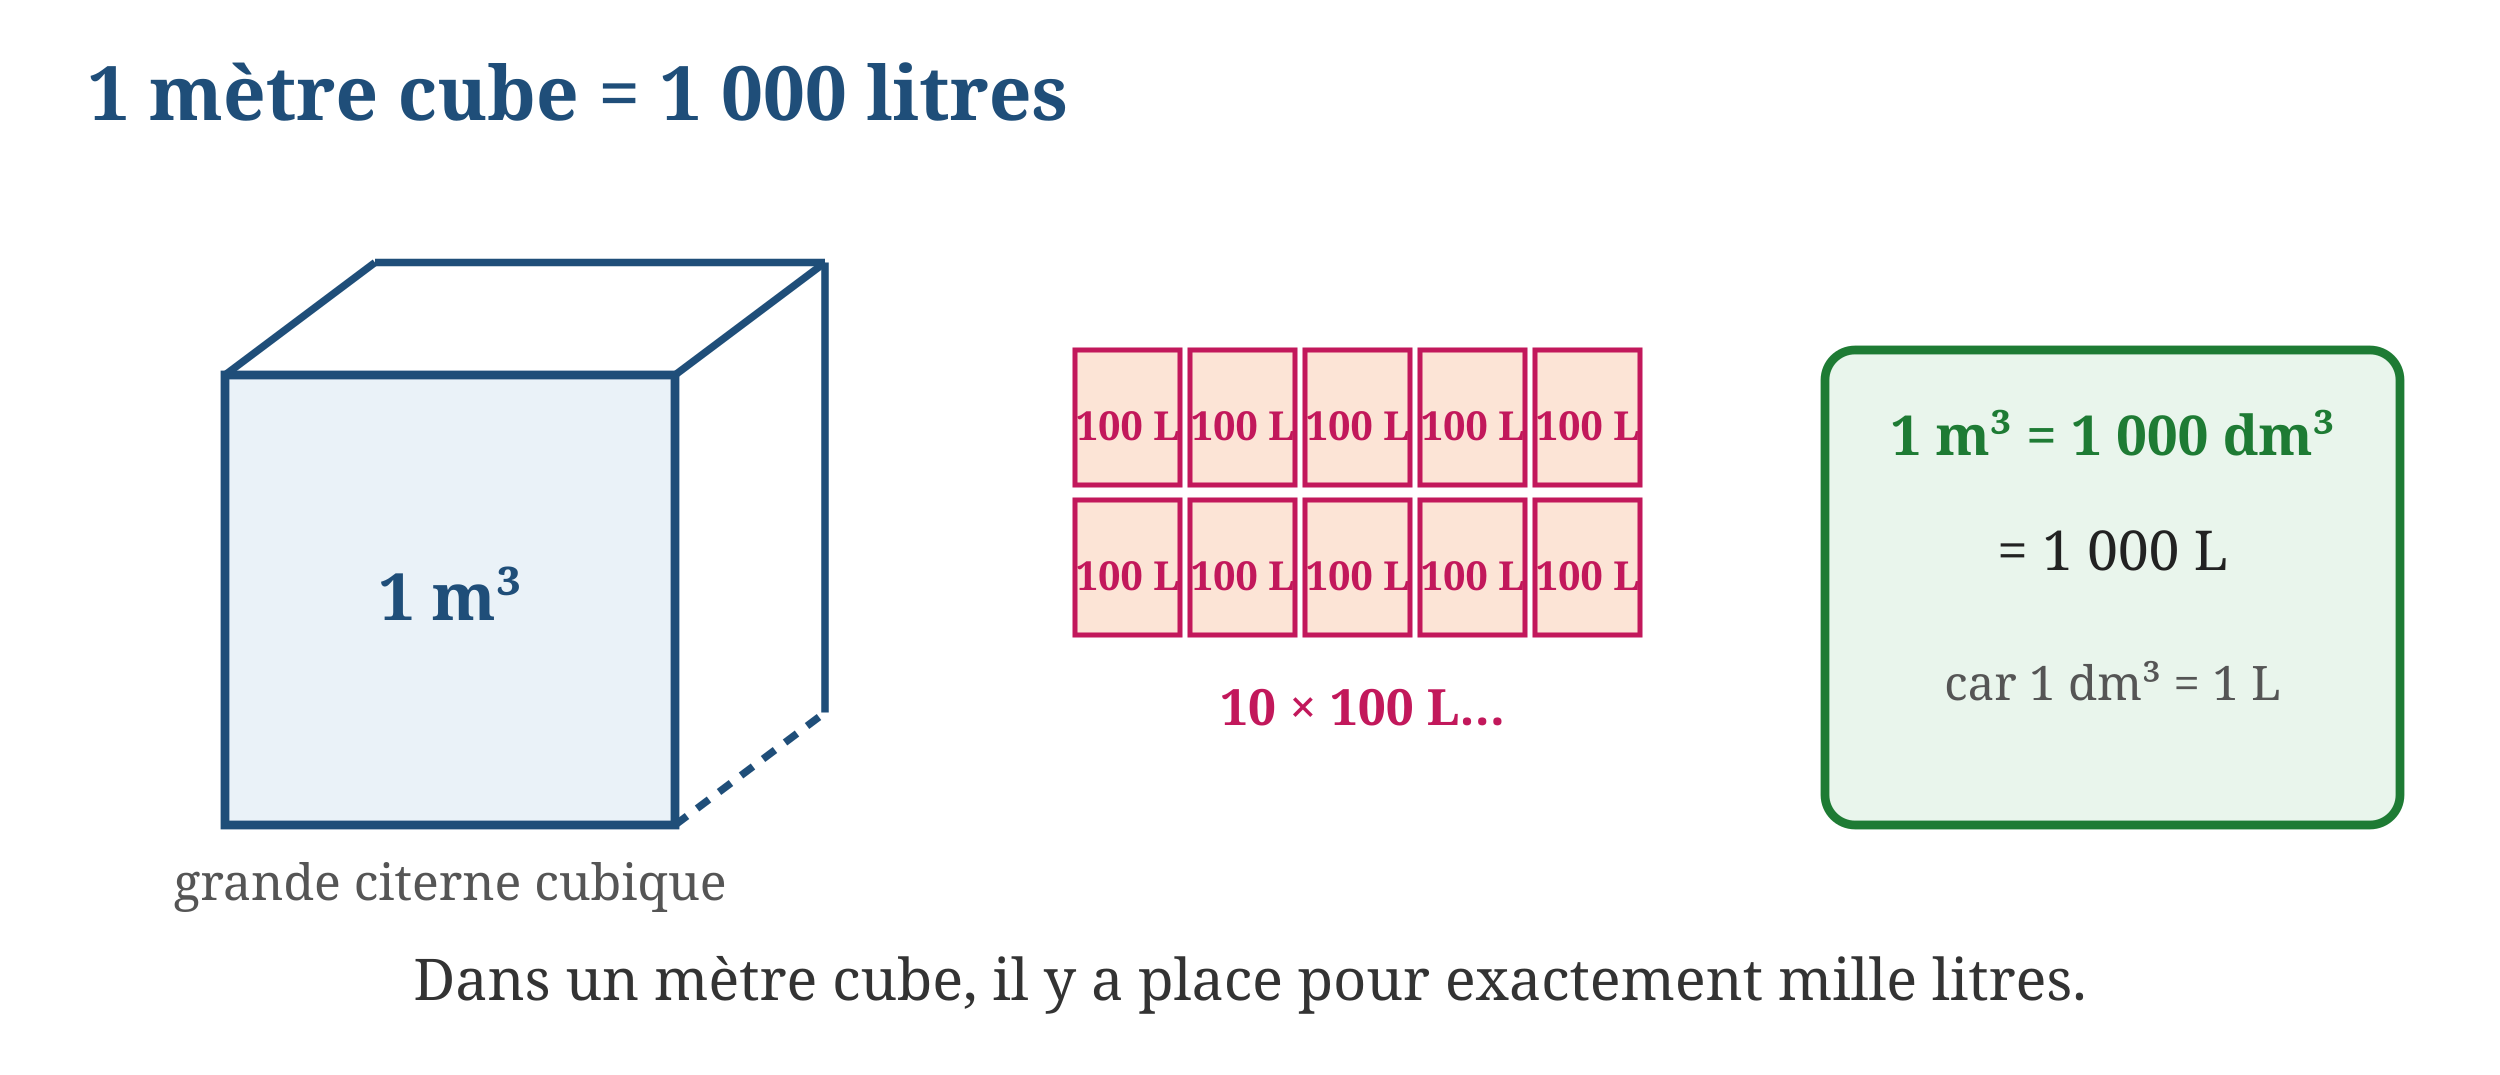
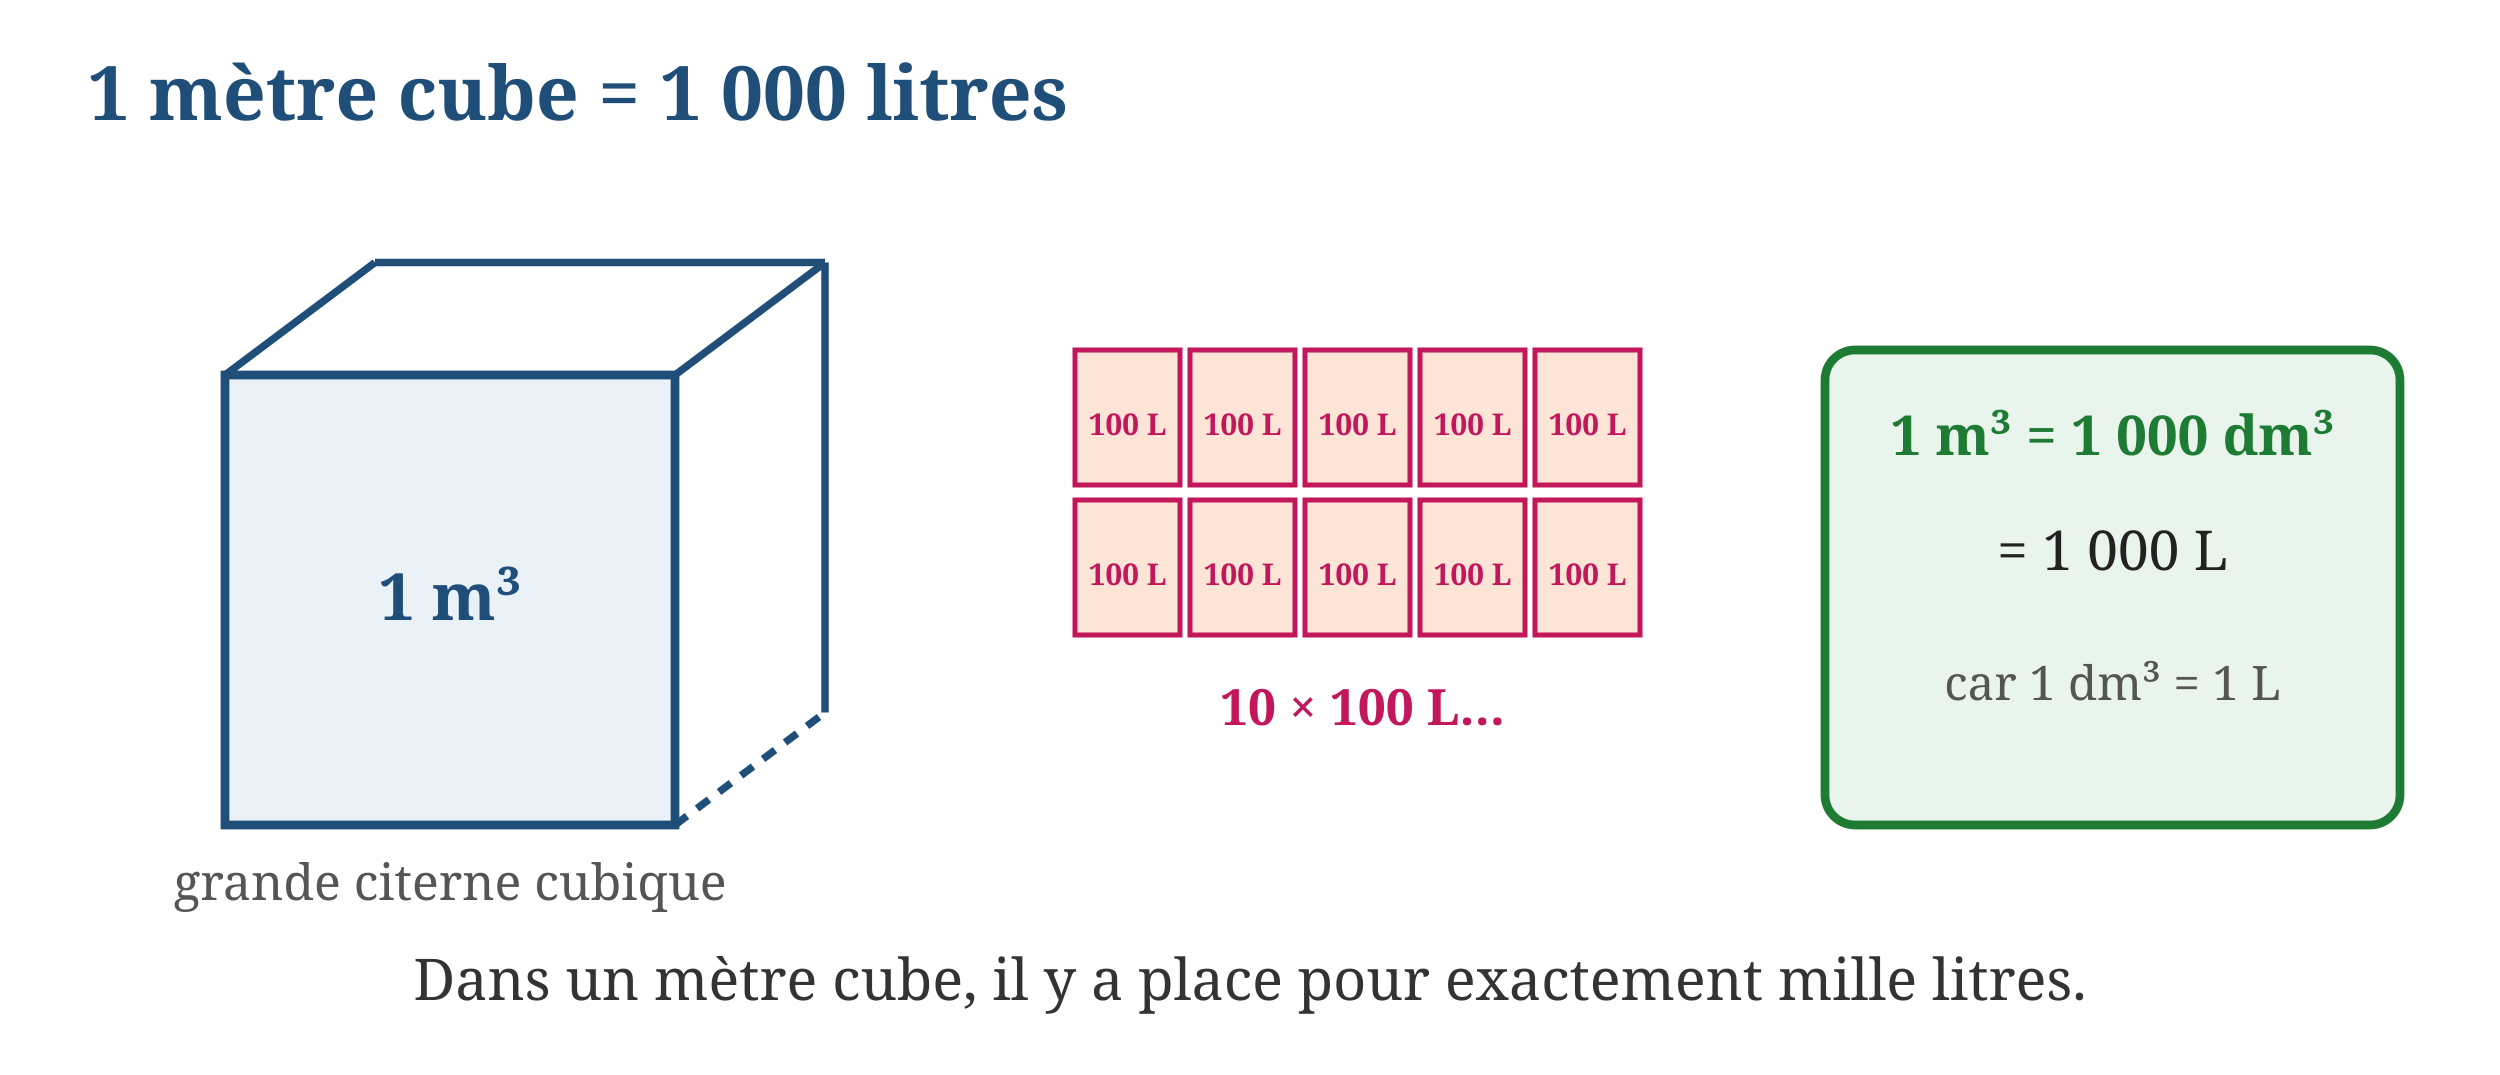
<svg xmlns="http://www.w3.org/2000/svg" width="1000" height="430">
  <rect width="100%" height="100%" fill="white" />
  <text x="35" y="48" font-family="serif" font-size="30" font-weight="bold" fill="#1F4E79">1 mètre cube = 1 000 litres</text>
  <g font-family="serif">
    <rect x="90" y="150" width="180" height="180" fill="#EAF2F8" stroke="#1F4E79" stroke-width="3.5" />
    <line x1="270" y1="150" x2="330" y2="105" stroke="#1F4E79" stroke-width="3" />
    <line x1="90" y1="150" x2="150" y2="105" stroke="#1F4E79" stroke-width="3" />
    <line x1="150" y1="105" x2="330" y2="105" stroke="#1F4E79" stroke-width="3" />
    <line x1="330" y1="105" x2="330" y2="285" stroke="#1F4E79" stroke-width="3" />
    <line x1="270" y1="330" x2="330" y2="285" stroke="#1F4E79" stroke-width="3" stroke-dasharray="6 5" />
    <text x="180" y="248" font-size="26" text-anchor="middle" fill="#1F4E79" font-weight="bold">1 m³</text>
    <text x="180" y="360" font-size="20" text-anchor="middle" fill="#555">grande citerne cubique</text>
    <rect x="430" y="140" width="42" height="54" fill="#FCE4D6" stroke="#C2185B" stroke-width="2" />
-     <text x="451" y="176" font-size="16" text-anchor="middle" fill="#C2185B" font-weight="bold">100 L</text>
+     <text x="451" y="174" font-size="12" text-anchor="middle" fill="#C2185B" font-weight="bold">100 L</text>
    <rect x="476" y="140" width="42" height="54" fill="#FCE4D6" stroke="#C2185B" stroke-width="2" />
-     <text x="497" y="176" font-size="16" text-anchor="middle" fill="#C2185B" font-weight="bold">100 L</text>
+     <text x="497" y="174" font-size="12" text-anchor="middle" fill="#C2185B" font-weight="bold">100 L</text>
    <rect x="522" y="140" width="42" height="54" fill="#FCE4D6" stroke="#C2185B" stroke-width="2" />
-     <text x="543" y="176" font-size="16" text-anchor="middle" fill="#C2185B" font-weight="bold">100 L</text>
+     <text x="543" y="174" font-size="12" text-anchor="middle" fill="#C2185B" font-weight="bold">100 L</text>
    <rect x="568" y="140" width="42" height="54" fill="#FCE4D6" stroke="#C2185B" stroke-width="2" />
-     <text x="589" y="176" font-size="16" text-anchor="middle" fill="#C2185B" font-weight="bold">100 L</text>
+     <text x="589" y="174" font-size="12" text-anchor="middle" fill="#C2185B" font-weight="bold">100 L</text>
    <rect x="614" y="140" width="42" height="54" fill="#FCE4D6" stroke="#C2185B" stroke-width="2" />
-     <text x="635" y="176" font-size="16" text-anchor="middle" fill="#C2185B" font-weight="bold">100 L</text>
+     <text x="635" y="174" font-size="12" text-anchor="middle" fill="#C2185B" font-weight="bold">100 L</text>
    <rect x="430" y="200" width="42" height="54" fill="#FCE4D6" stroke="#C2185B" stroke-width="2" />
-     <text x="451" y="236" font-size="16" text-anchor="middle" fill="#C2185B" font-weight="bold">100 L</text>
+     <text x="451" y="234" font-size="12" text-anchor="middle" fill="#C2185B" font-weight="bold">100 L</text>
    <rect x="476" y="200" width="42" height="54" fill="#FCE4D6" stroke="#C2185B" stroke-width="2" />
-     <text x="497" y="236" font-size="16" text-anchor="middle" fill="#C2185B" font-weight="bold">100 L</text>
+     <text x="497" y="234" font-size="12" text-anchor="middle" fill="#C2185B" font-weight="bold">100 L</text>
    <rect x="522" y="200" width="42" height="54" fill="#FCE4D6" stroke="#C2185B" stroke-width="2" />
-     <text x="543" y="236" font-size="16" text-anchor="middle" fill="#C2185B" font-weight="bold">100 L</text>
+     <text x="543" y="234" font-size="12" text-anchor="middle" fill="#C2185B" font-weight="bold">100 L</text>
    <rect x="568" y="200" width="42" height="54" fill="#FCE4D6" stroke="#C2185B" stroke-width="2" />
-     <text x="589" y="236" font-size="16" text-anchor="middle" fill="#C2185B" font-weight="bold">100 L</text>
+     <text x="589" y="234" font-size="12" text-anchor="middle" fill="#C2185B" font-weight="bold">100 L</text>
    <rect x="614" y="200" width="42" height="54" fill="#FCE4D6" stroke="#C2185B" stroke-width="2" />
-     <text x="635" y="236" font-size="16" text-anchor="middle" fill="#C2185B" font-weight="bold">100 L</text>
+     <text x="635" y="234" font-size="12" text-anchor="middle" fill="#C2185B" font-weight="bold">100 L</text>
    <text x="545" y="290" font-size="20" text-anchor="middle" fill="#C2185B" font-weight="bold">10 × 100 L…</text>
    <rect x="730" y="140" width="230" height="190" rx="12" fill="#E9F5EC" stroke="#1E7B34" stroke-width="3.5" />
    <text x="845" y="182" font-size="22" text-anchor="middle" fill="#1E7B34" font-weight="bold">1 m³ = 1 000 dm³</text>
    <text x="845" y="228" font-size="22" text-anchor="middle" fill="#222">= 1 000 L</text>
    <text x="845" y="280" font-size="19" text-anchor="middle" fill="#555">car 1 dm³ = 1 L</text>
    <text x="500" y="400" font-size="23" text-anchor="middle" fill="#333">Dans un mètre cube, il y a place pour exactement mille litres.</text>
  </g>
</svg>
